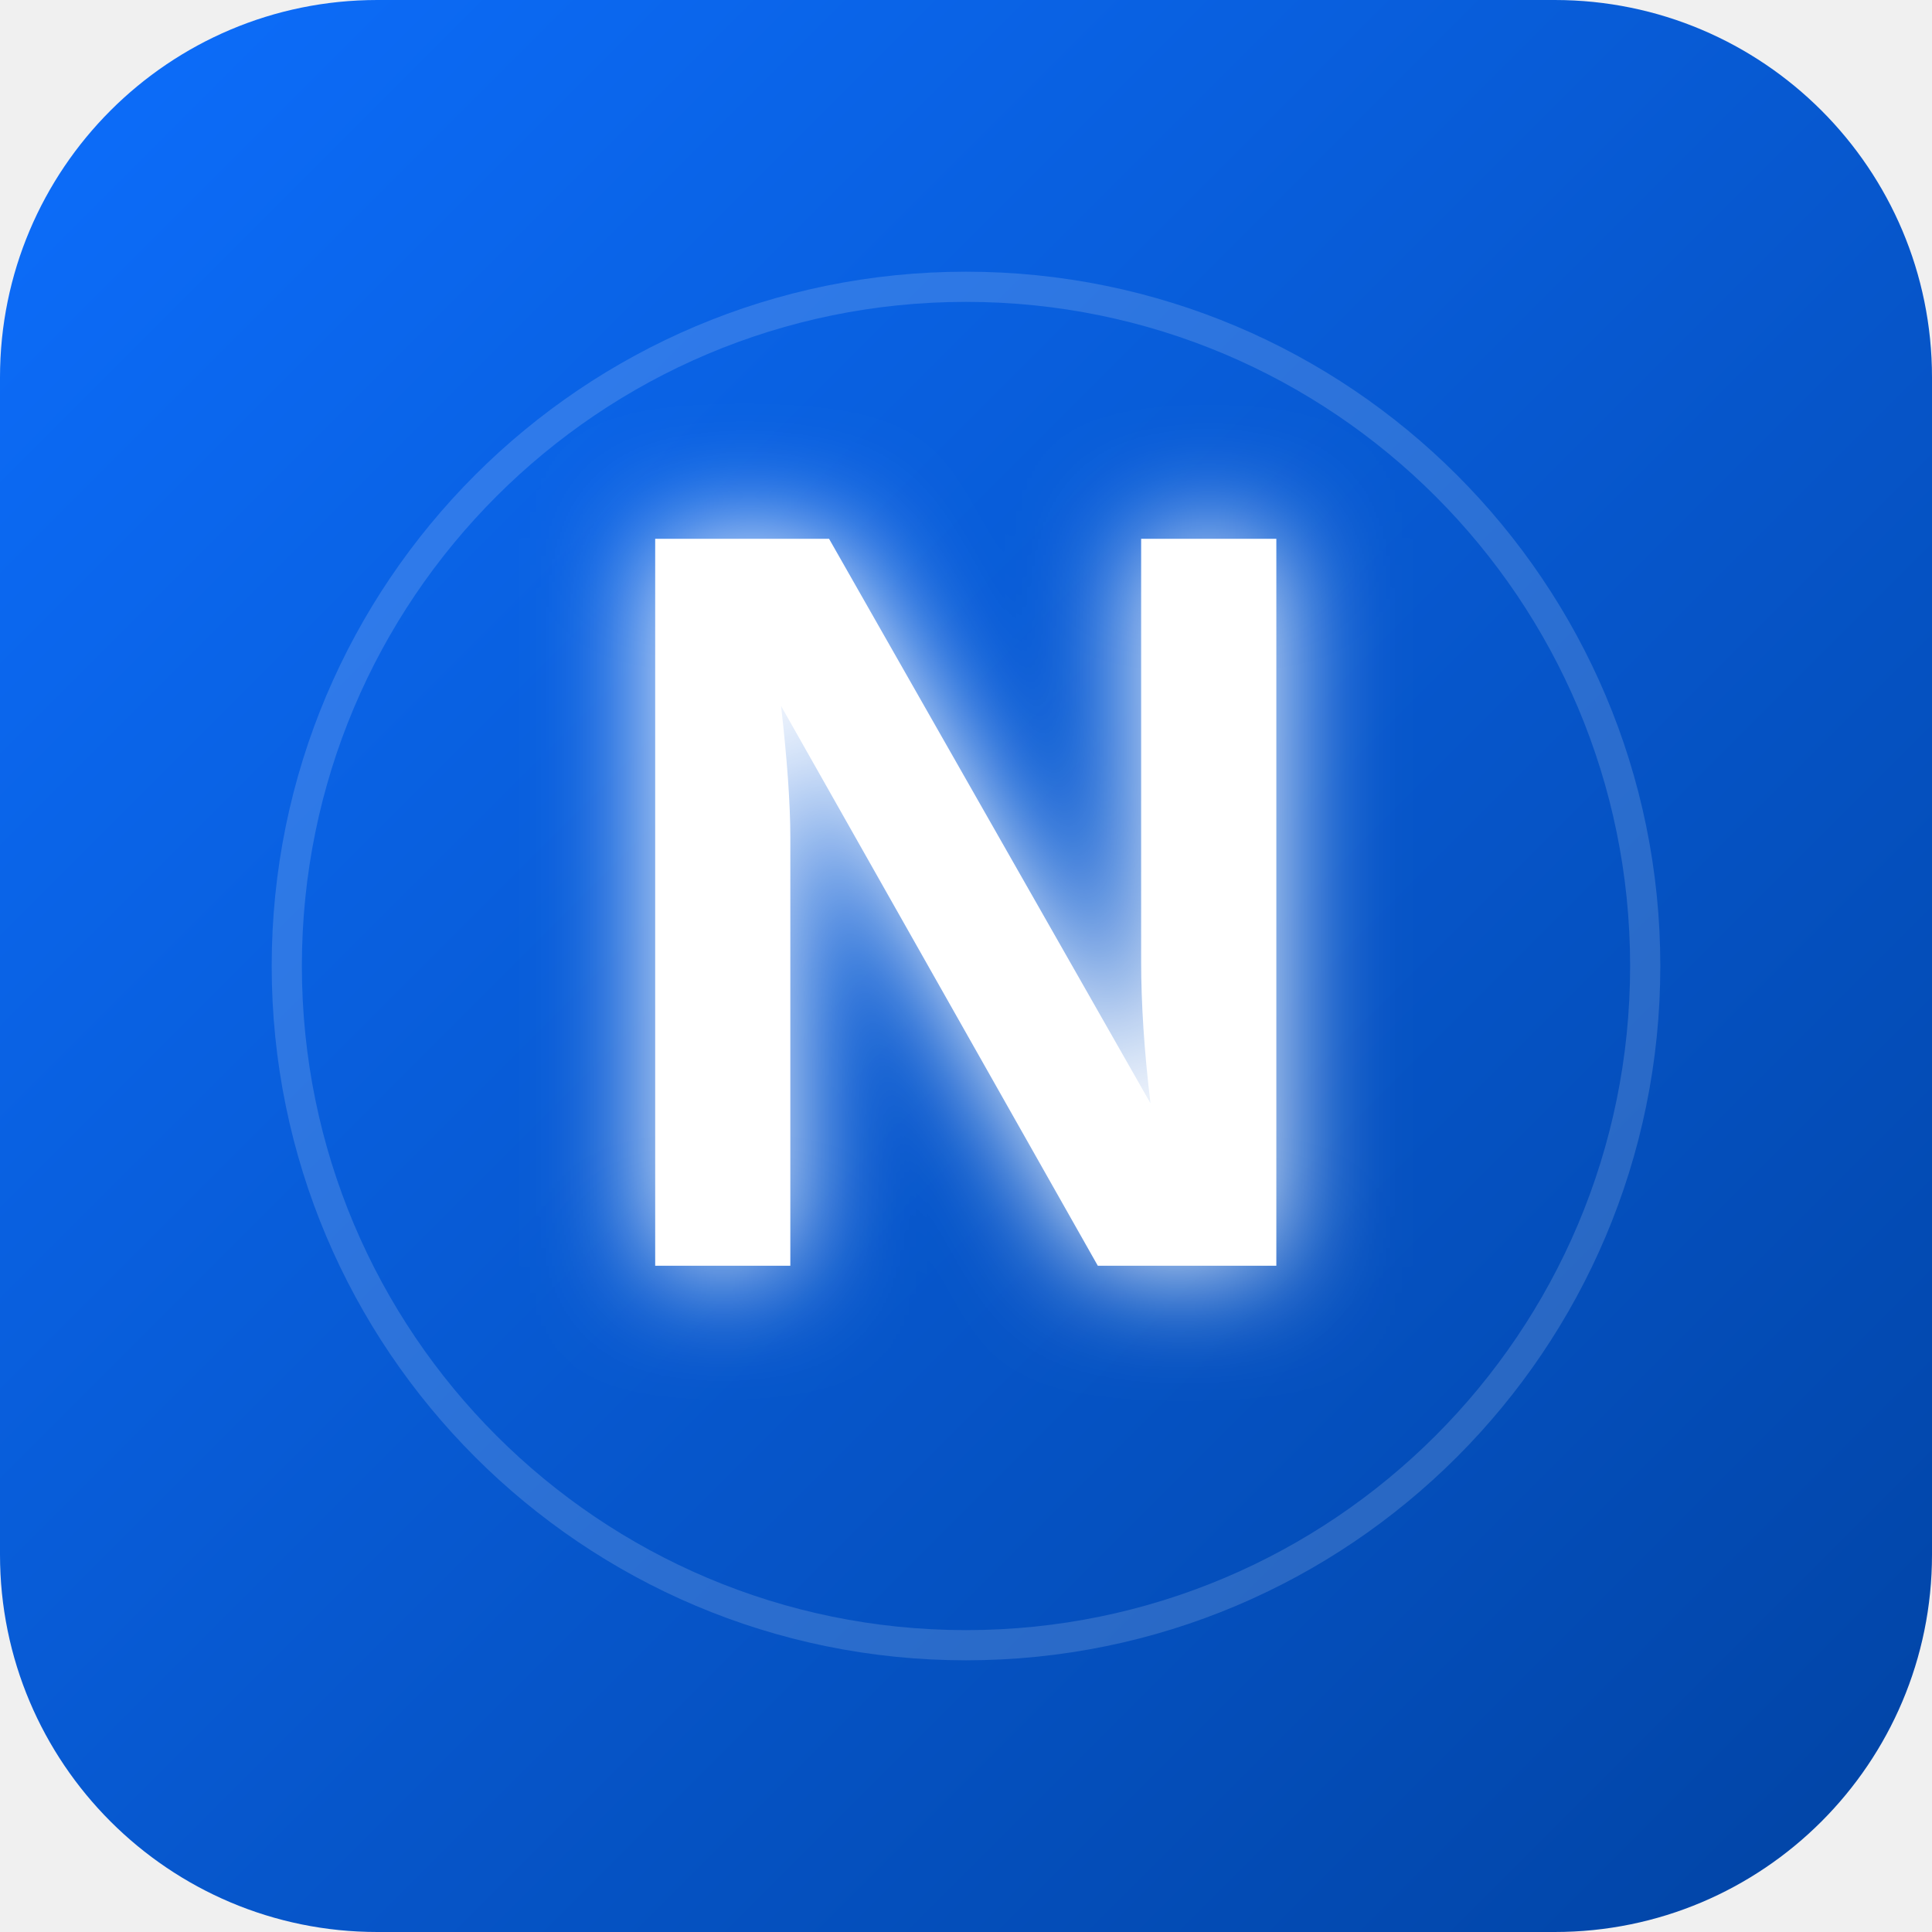
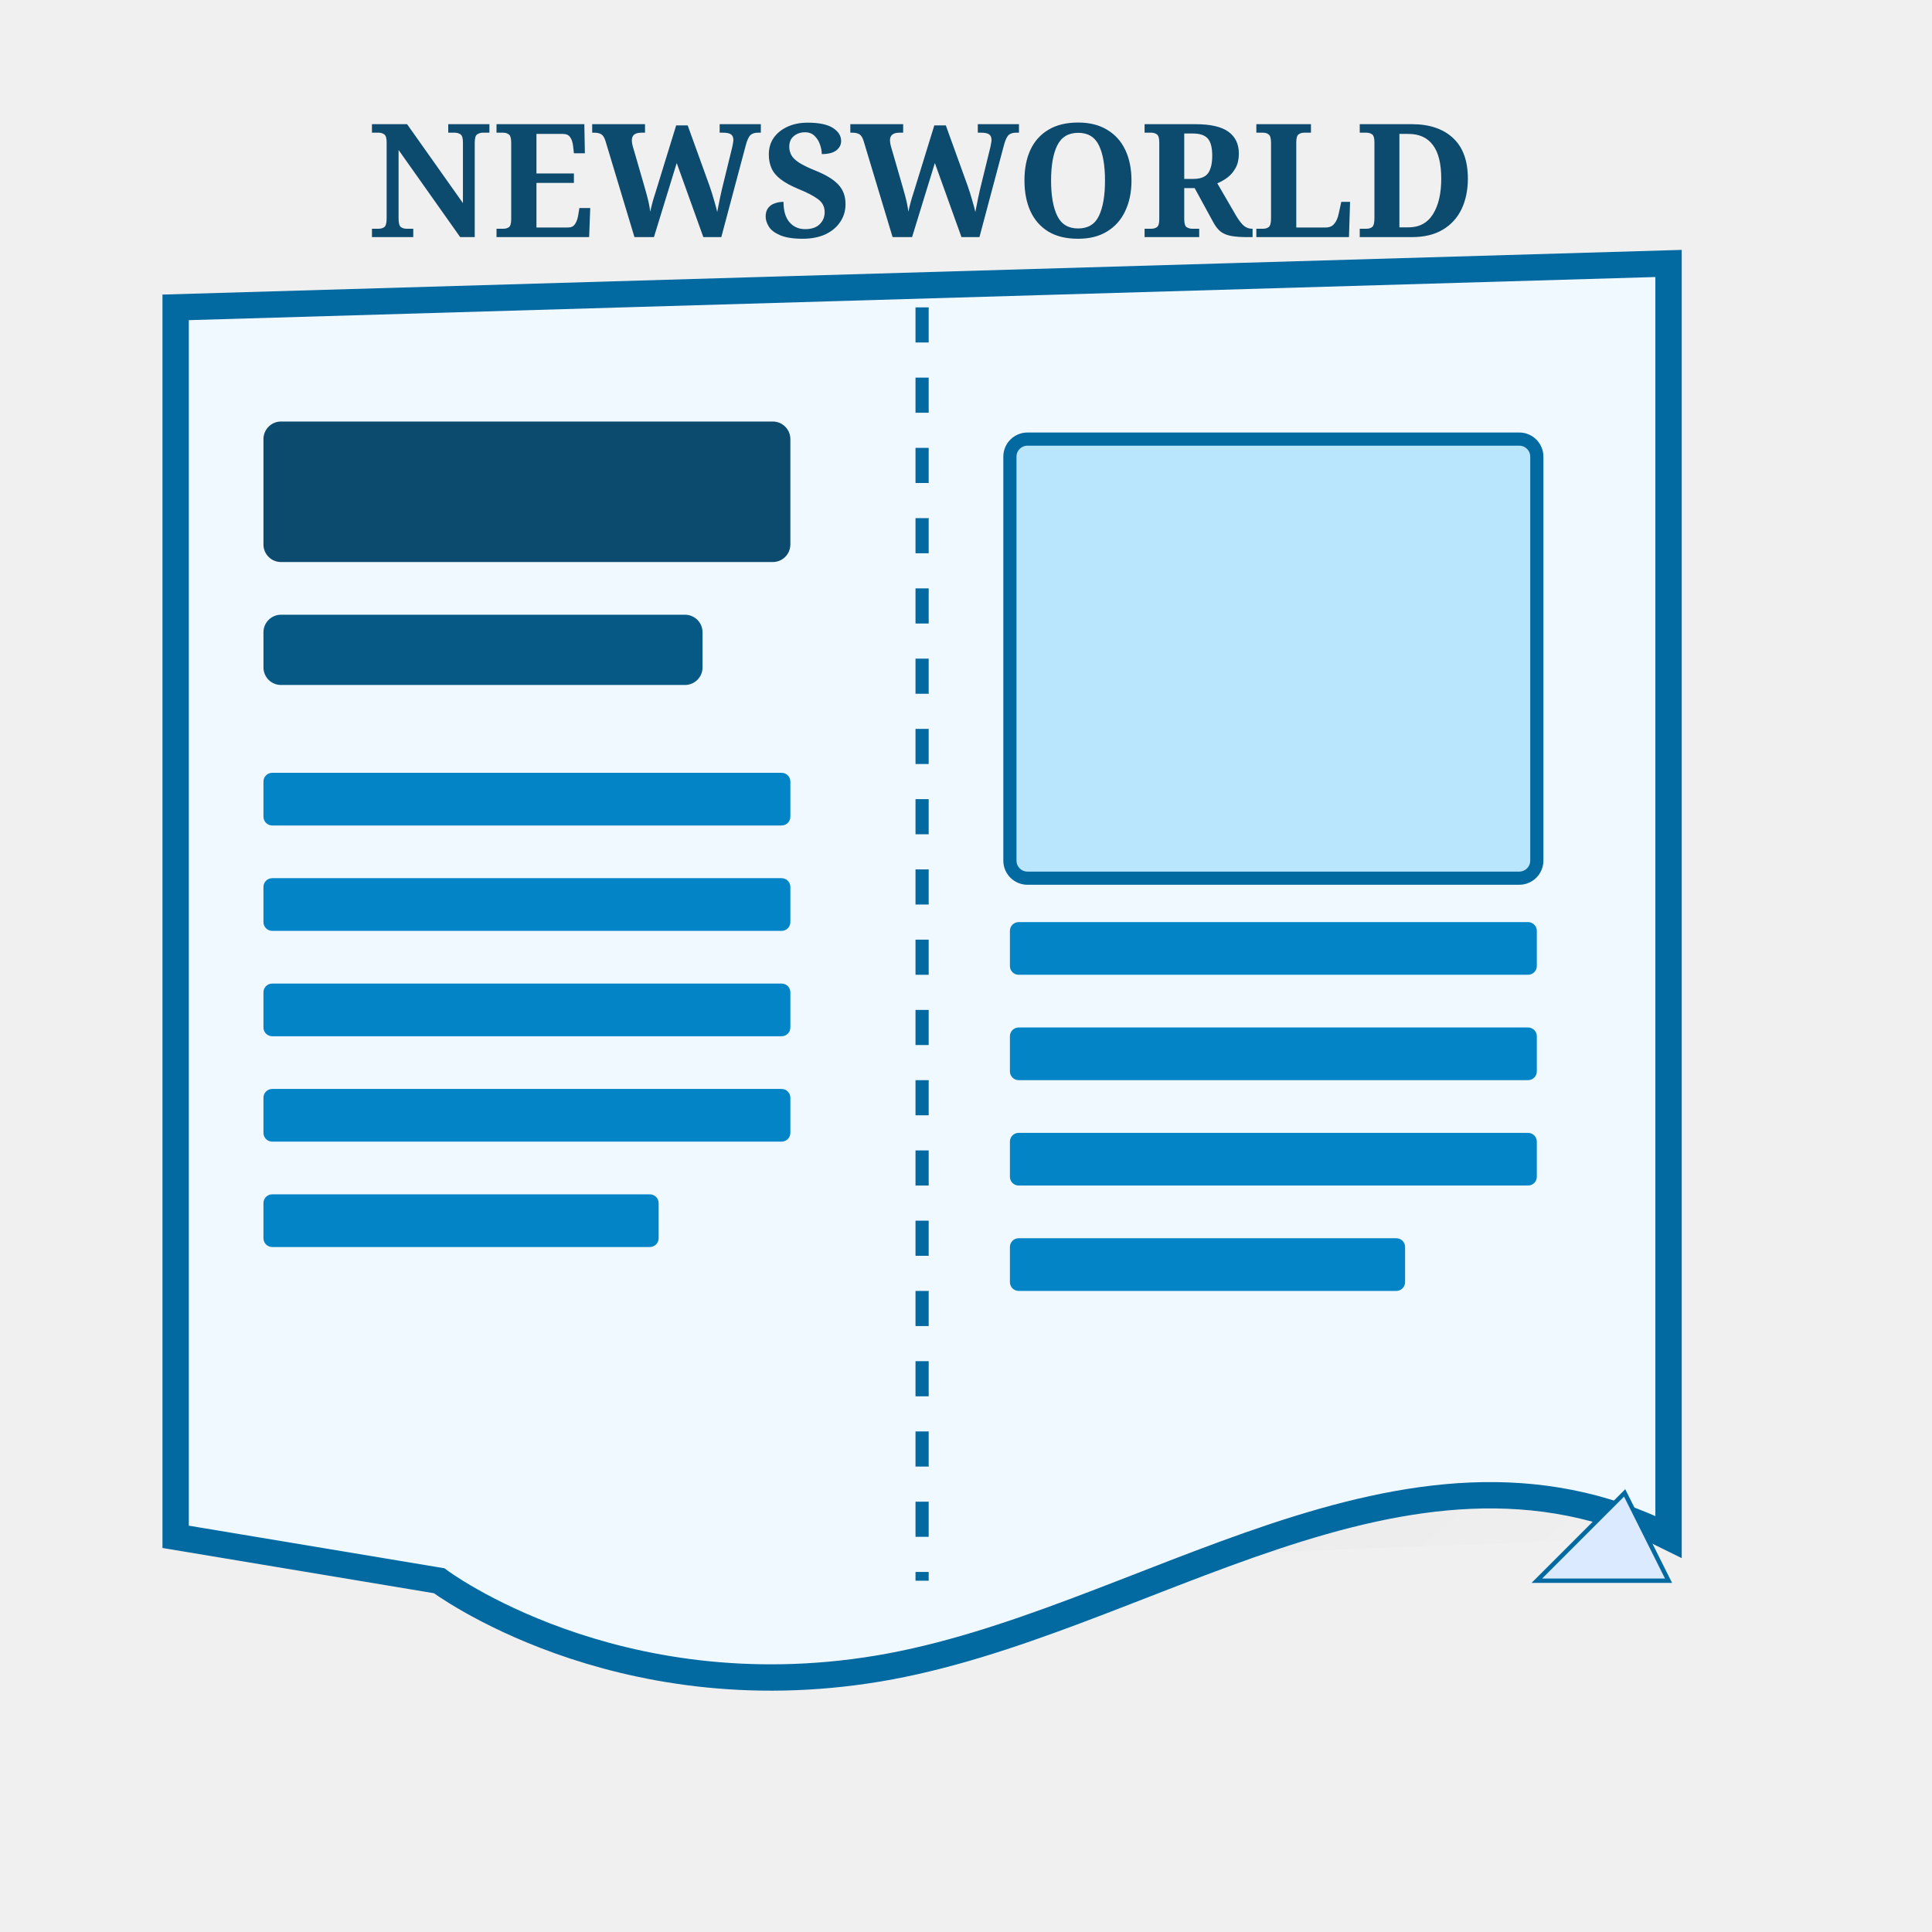
- <svg xmlns="http://www.w3.org/2000/svg" width="512" height="512" viewBox="0 0 512 512">
+ <svg xmlns="http://www.w3.org/2000/svg" viewBox="0 0 220 220">
  <defs>
-     <linearGradient id="bg-gradient" x1="0%" y1="0%" x2="100%" y2="100%">
-       <stop offset="0%" stop-color="#0d6efd" />
-       <stop offset="100%" stop-color="#0143a3" />
+     <linearGradient id="shadowGradient" x1="0%" y1="0%" x2="100%" y2="100%">
+       <stop offset="0%" stop-color="#000000" stop-opacity="0.1" />
+       <stop offset="100%" stop-color="#000000" stop-opacity="0" />
    </linearGradient>
-     <filter id="soft-glow" x="-50%" y="-50%" width="200%" height="200%">
-       <feGaussianBlur stdDeviation="15" result="blur" />
-       <feComposite in="SourceGraphic" in2="blur" operator="over" />
-     </filter>
  </defs>
-   <rect width="512" height="512" fill="url(#bg-gradient)" rx="100" />
-   <circle cx="256" cy="256" r="180" fill="none" stroke="rgba(255,255,255,0.15)" stroke-width="8" />
-   <text x="256" y="256" font-family="Arial, sans-serif" font-size="280" font-weight="bold" fill="white" text-anchor="middle" dominant-baseline="middle" filter="url(#soft-glow)">N</text>
+   <polygon points="20,35 190,30 190,175 60,180" fill="url(#shadowGradient)" />
+   <path d="M20,35 L190,30 L190,175 C160,160 130,185 100,190 C70,195 50,180 50,180 L20,175 Z" fill="#f0f9ff" stroke="#0369a1" stroke-width="3" />
+   <path d="M105,35 L105,180" stroke="#0369a1" stroke-width="1.5" stroke-dasharray="4" />
+   <text x="105" y="27" font-family="Georgia, serif" font-weight="bold" font-size="18" fill="#0c4a6e" text-anchor="middle">NEWSWORLD</text>
+   <rect x="30" y="48" width="60" height="16" rx="2" ry="2" fill="#0c4a6e" />
+   <rect x="30" y="70" width="50" height="8" rx="2" ry="2" fill="#075985" />
+   <rect x="30" y="88" width="60" height="6" rx="1" ry="1" fill="#0284c7" />
+   <rect x="30" y="100" width="60" height="6" rx="1" ry="1" fill="#0284c7" />
+   <rect x="30" y="112" width="60" height="6" rx="1" ry="1" fill="#0284c7" />
+   <rect x="30" y="124" width="60" height="6" rx="1" ry="1" fill="#0284c7" />
+   <rect x="30" y="136" width="45" height="6" rx="1" ry="1" fill="#0284c7" />
+   <rect x="115" y="50" width="60" height="50" rx="2" ry="2" fill="#bae6fd" stroke="#0369a1" stroke-width="1.5" />
+   <rect x="115" y="105" width="60" height="6" rx="1" ry="1" fill="#0284c7" />
+   <rect x="115" y="117" width="60" height="6" rx="1" ry="1" fill="#0284c7" />
+   <rect x="115" y="129" width="60" height="6" rx="1" ry="1" fill="#0284c7" />
+   <rect x="115" y="141" width="45" height="6" rx="1" ry="1" fill="#0284c7" />
+   <polygon points="185,170 175,180 190,180" fill="#dbeafe" stroke="#0369a1" stroke-width="0.5" />
</svg>
